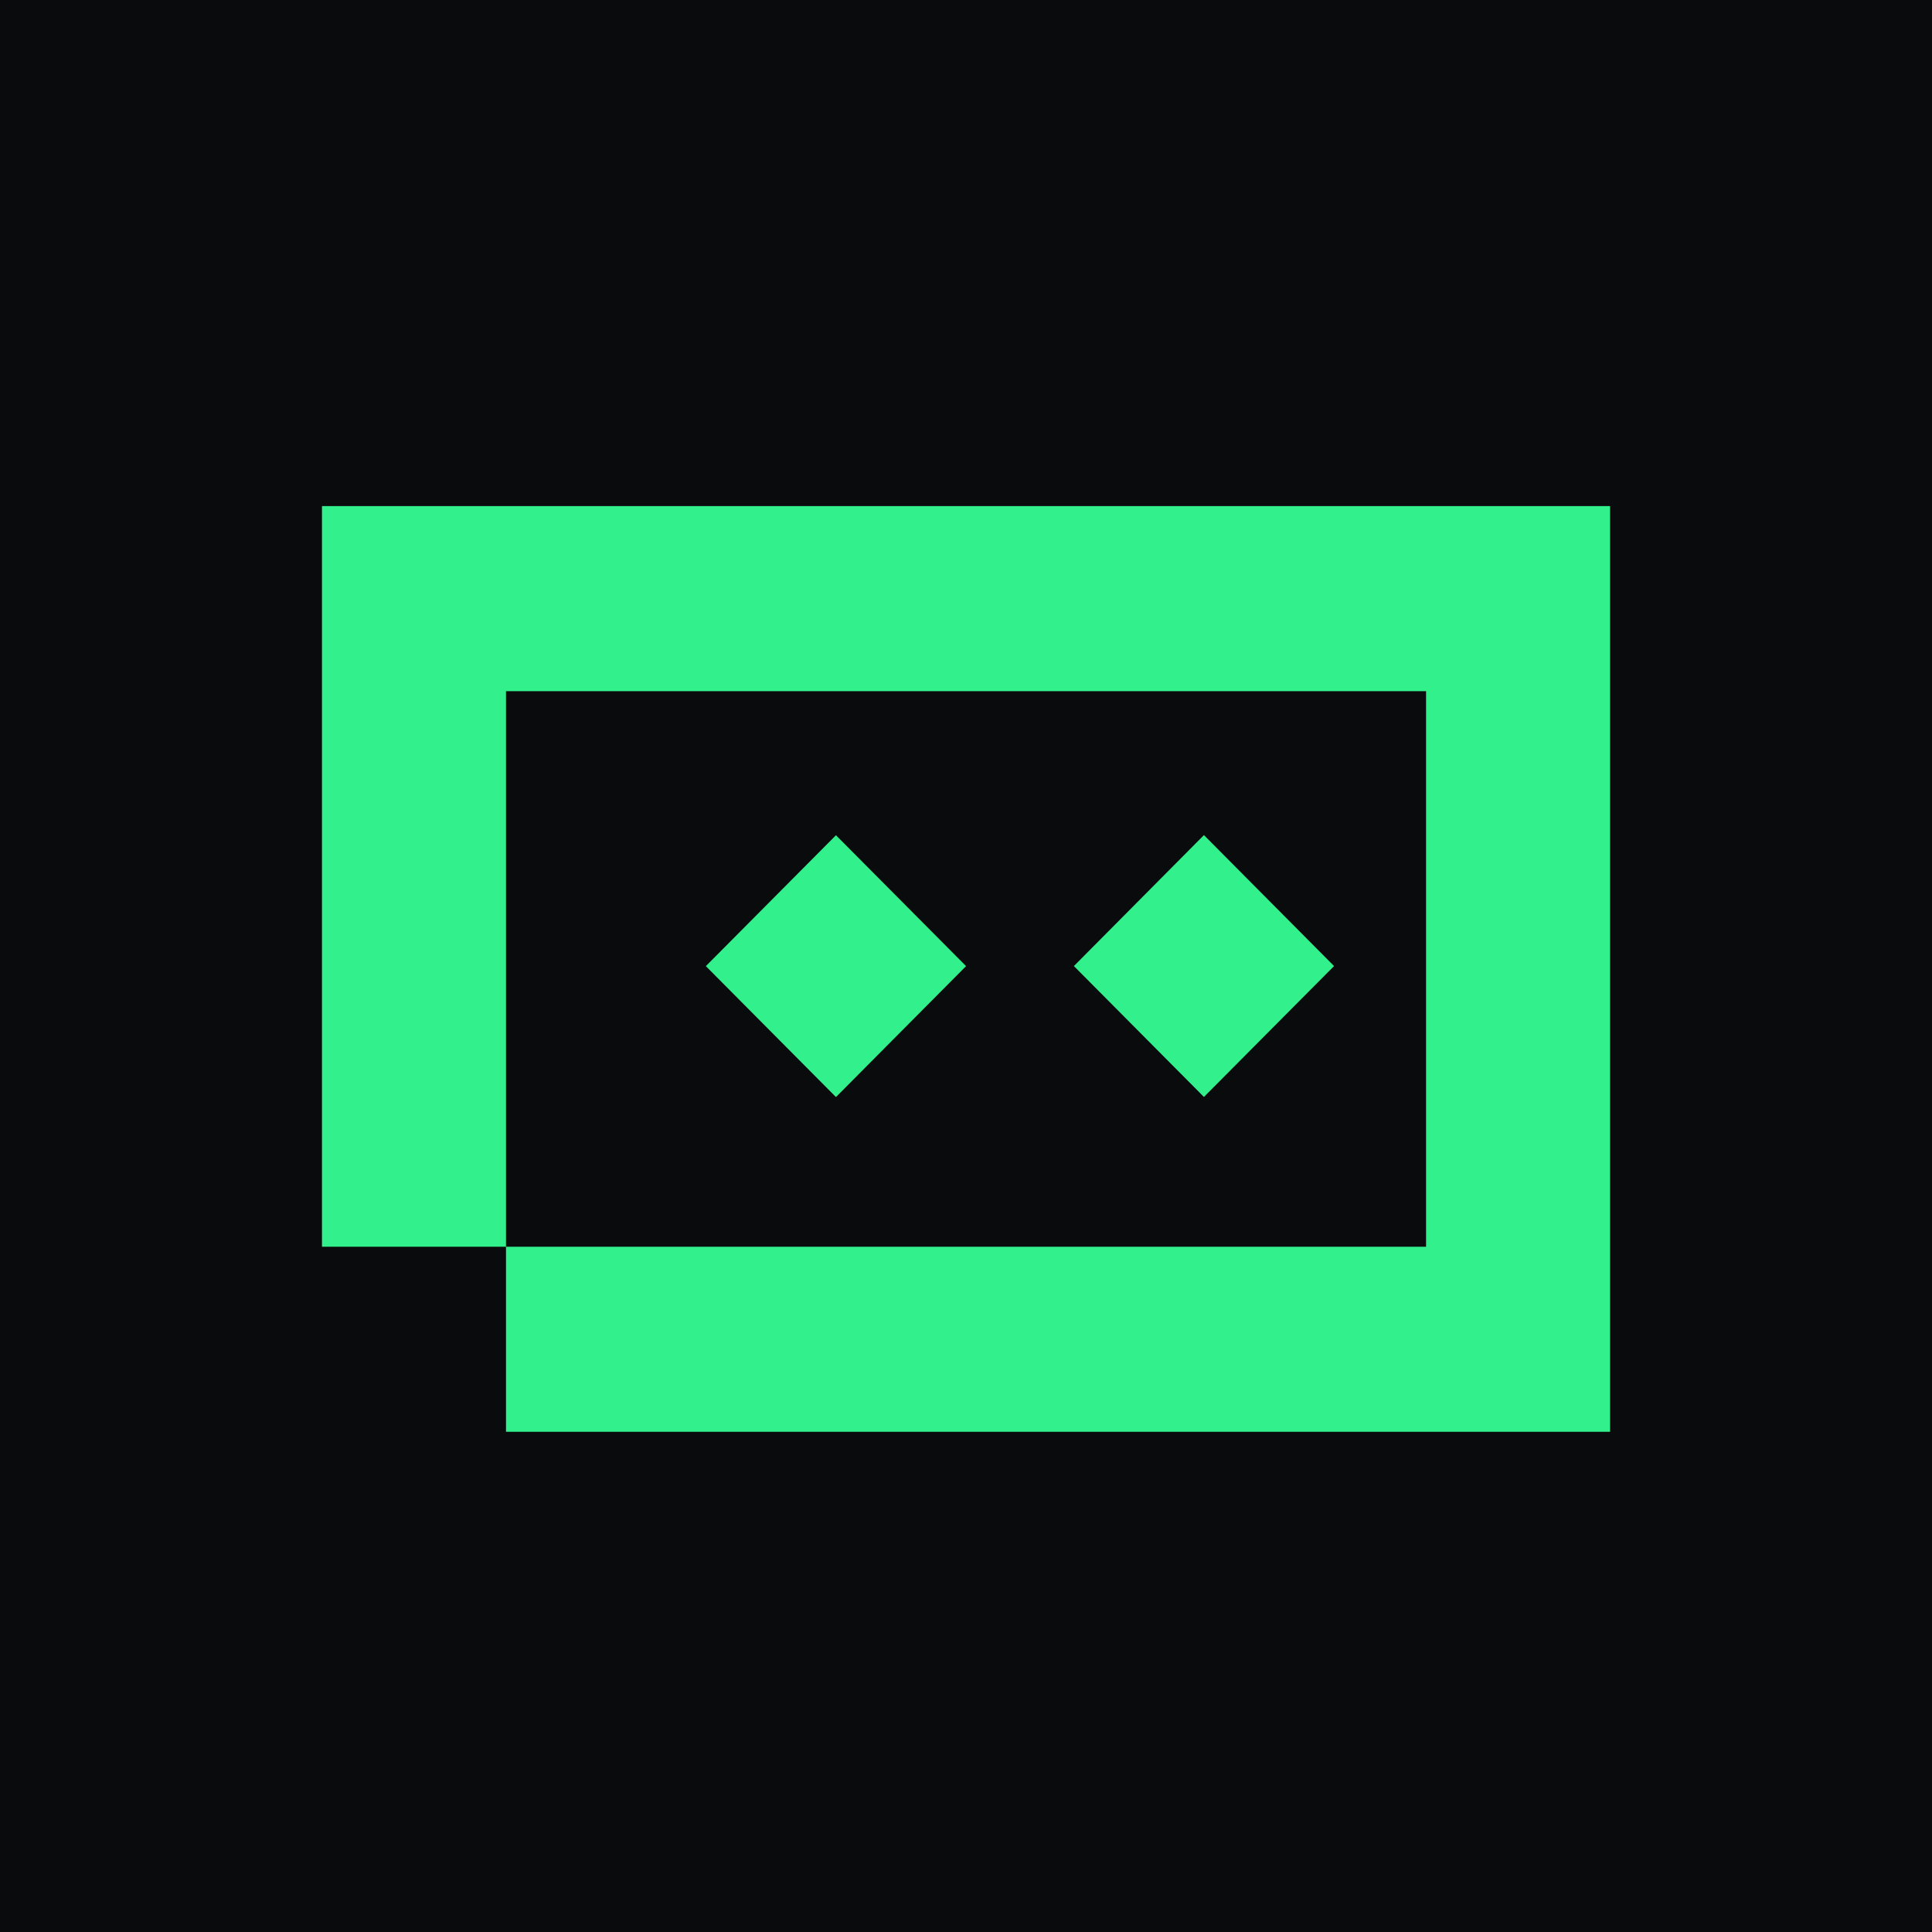
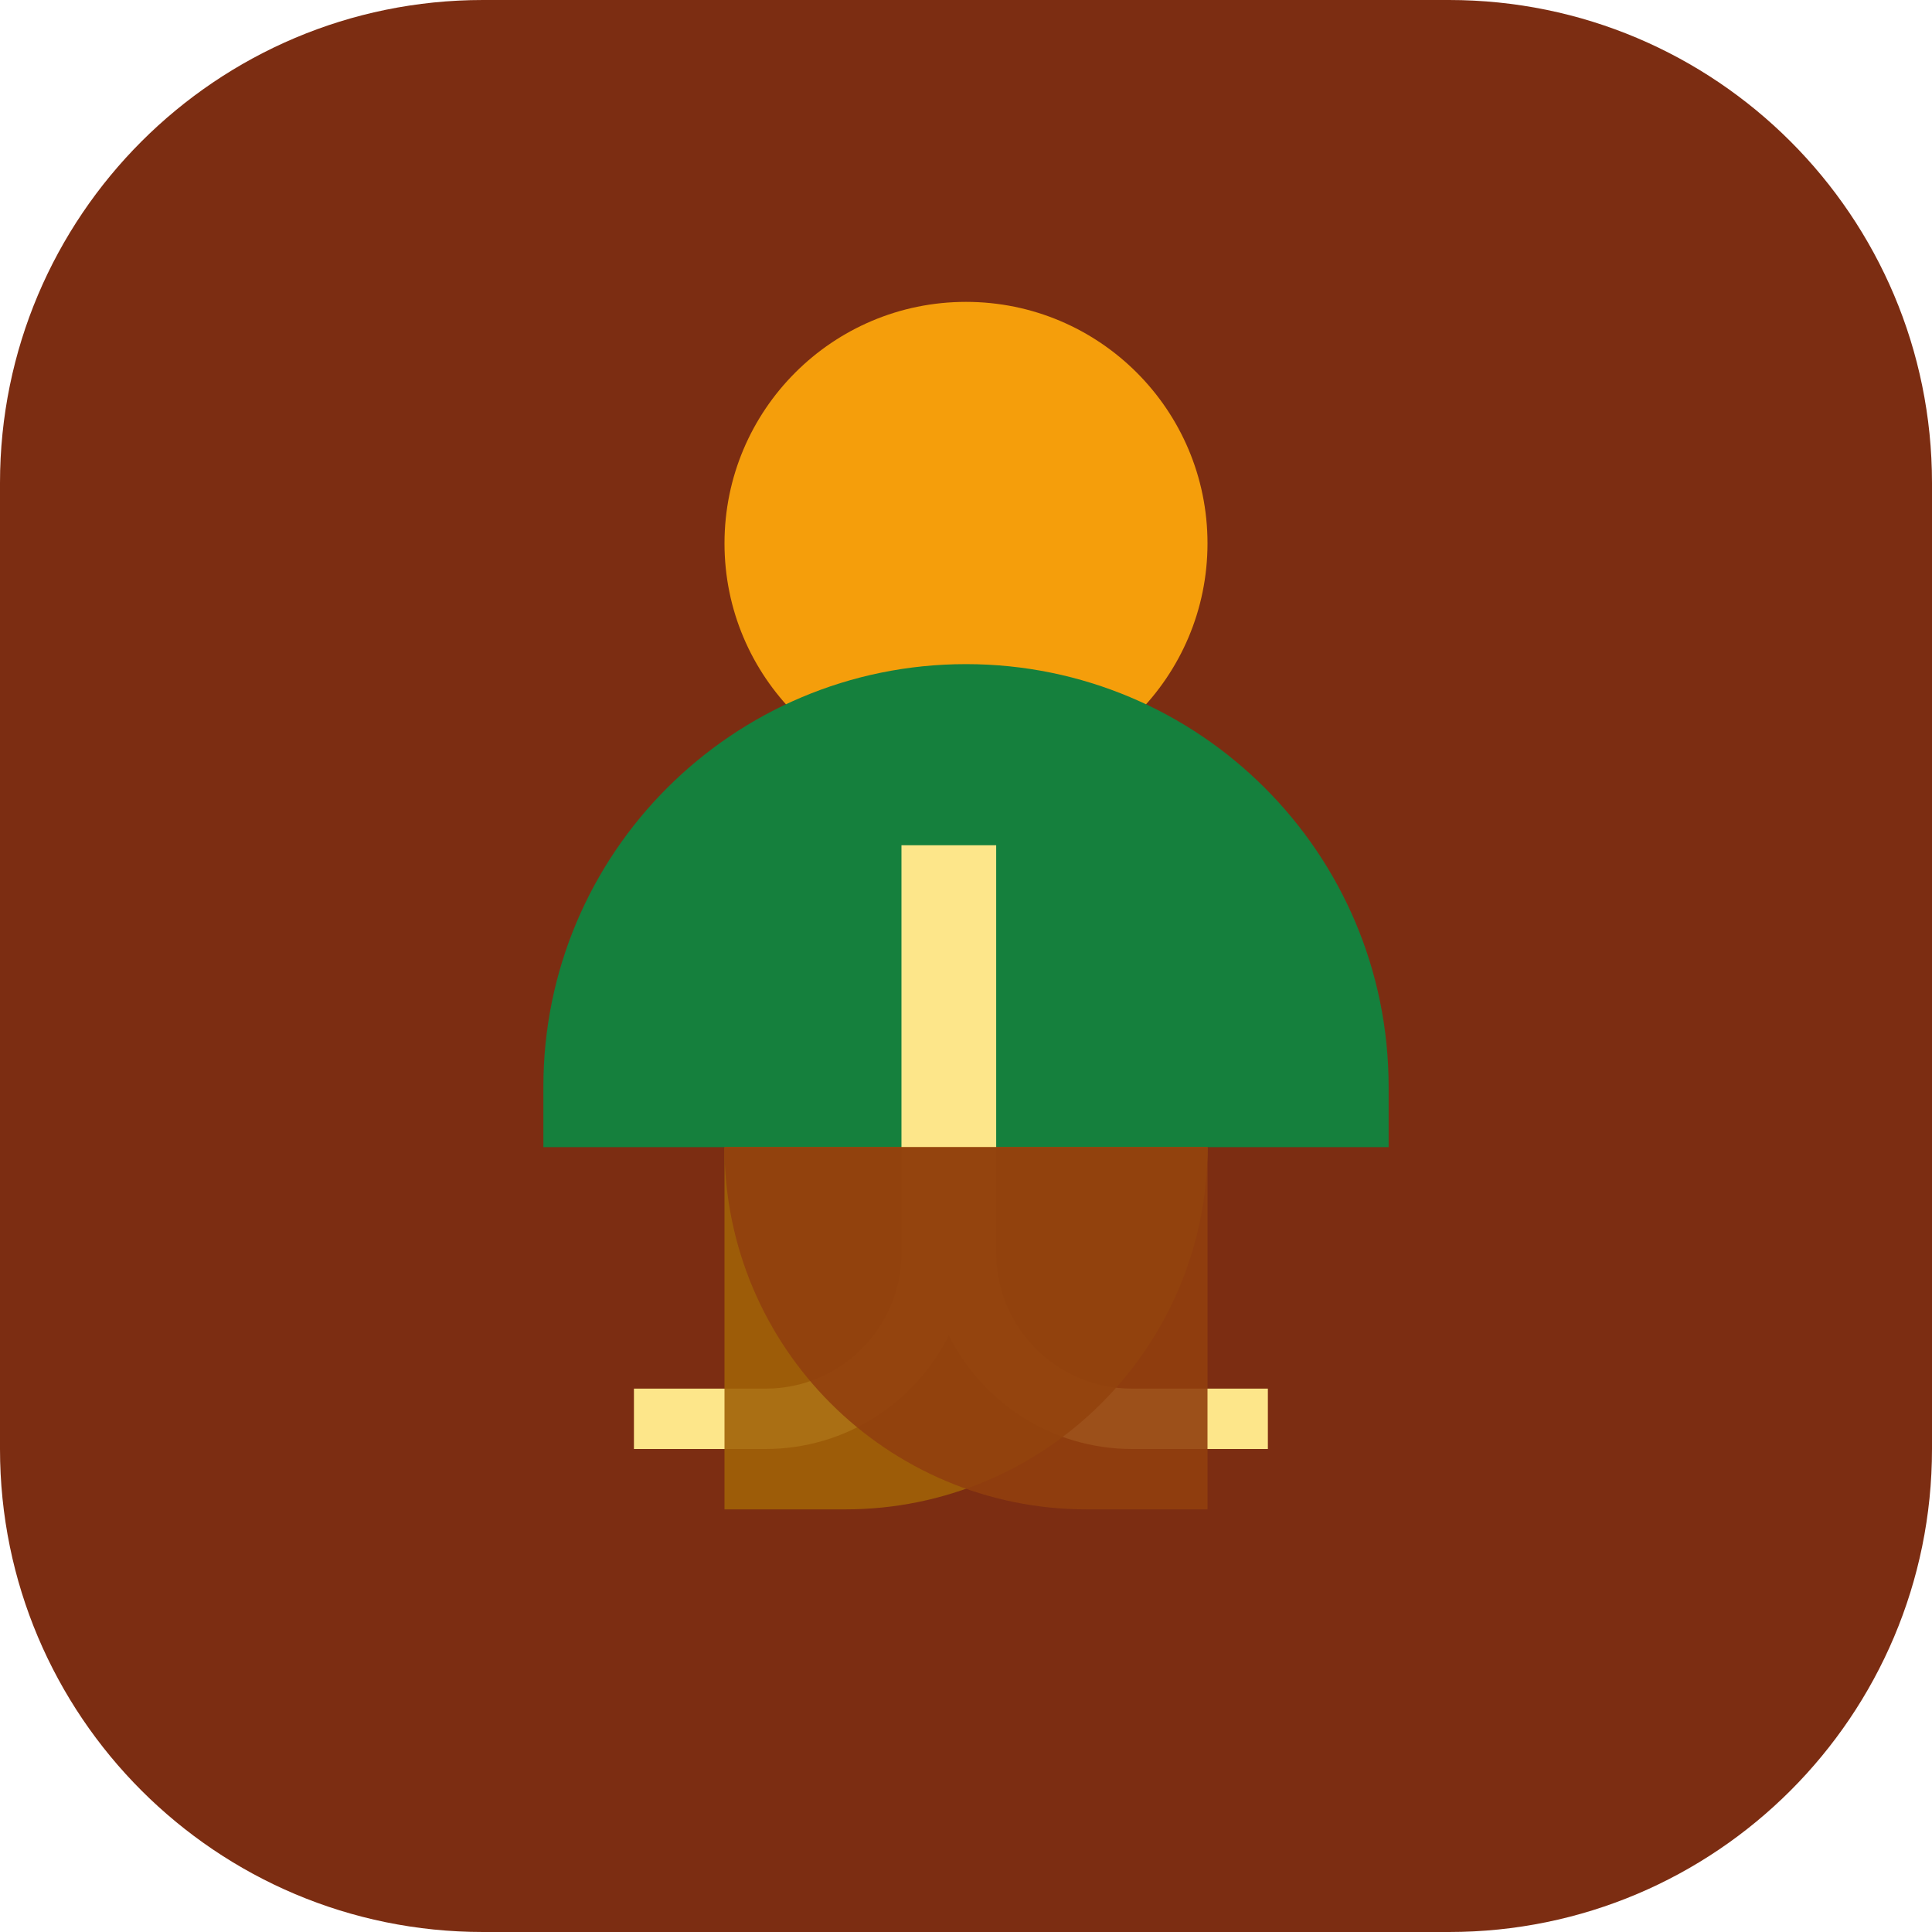
- <svg xmlns="http://www.w3.org/2000/svg" width="32" height="32" viewBox="0 0 32 32" fill="none">
-   <rect width="32" height="32" fill="#0A0B0D" />
-   <path d="M26.668 23.715H8.381V20.65H5.333V8.382H26.668V23.715ZM8.381 20.65H23.62V11.448H8.381V20.65ZM16.001 16.002L13.846 18.171L11.691 16.002L13.846 13.834L16.001 16.002ZM22.096 16.001L19.941 18.169L17.787 16.001L19.941 13.832L22.096 16.001Z" fill="#32F08C" />
+ <svg xmlns="http://www.w3.org/2000/svg" width="64" height="64" viewBox="0 0 64 64" fill="none">
+   <rect width="64" height="64" rx="16" fill="#7C2D12" />
+   <circle cx="32" cy="18" r="8" fill="#F59E0B" />
+   <path d="M18 36C18 28.268 24.268 22 32 22C39.732 22 46 28.268 46 36V38H18V36Z" fill="#15803D" />
+   <path d="M31 28H33V41.5C33 43.985 35.015 46 37.5 46H42V48H37.5C34.843 48 32.543 46.466 31.431 44.239C30.319 46.466 28.018 48 25.362 48H21V46H25.362C27.847 46 29.862 43.985 29.862 41.5V28H31Z" fill="#FDE68A" />
+   <path d="M24 38H40C40 44.627 34.627 50 28 50H24V38Z" fill="#A16207" fill-opacity="0.9" />
+   <path d="M40 38H24C24 44.627 29.373 50 36 50H40V38Z" fill="#92400E" fill-opacity="0.9" />
</svg>
